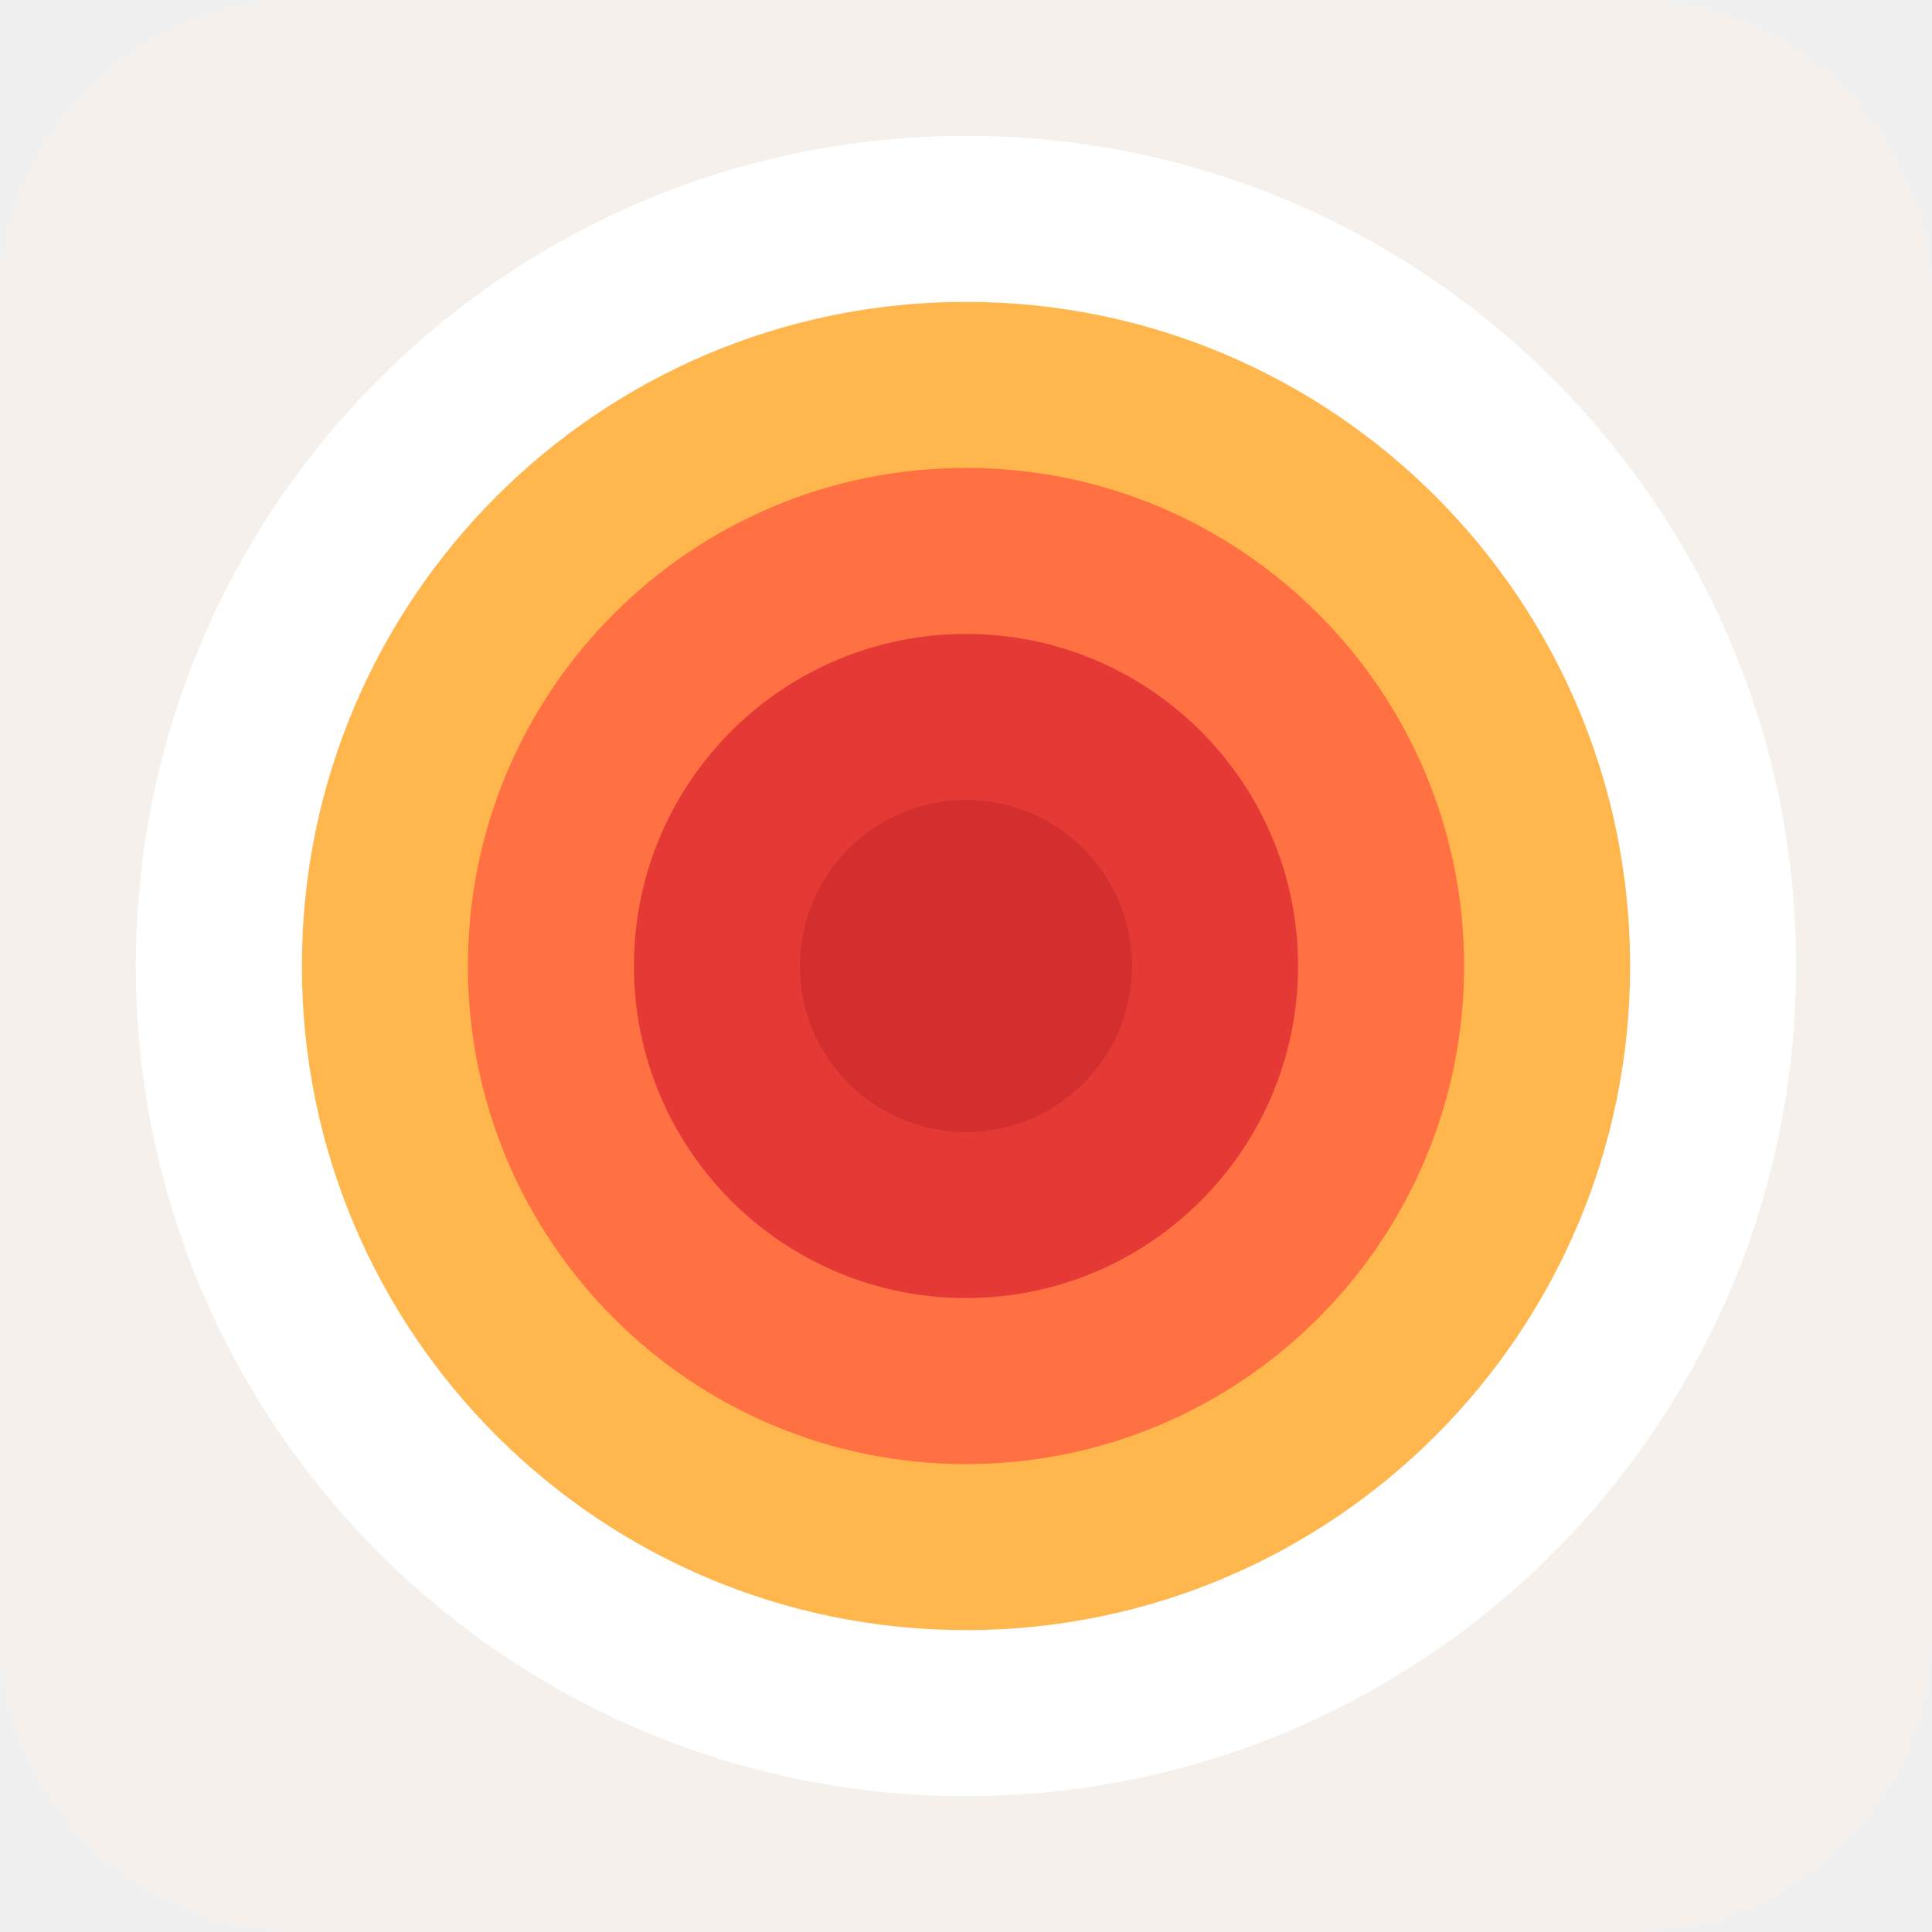
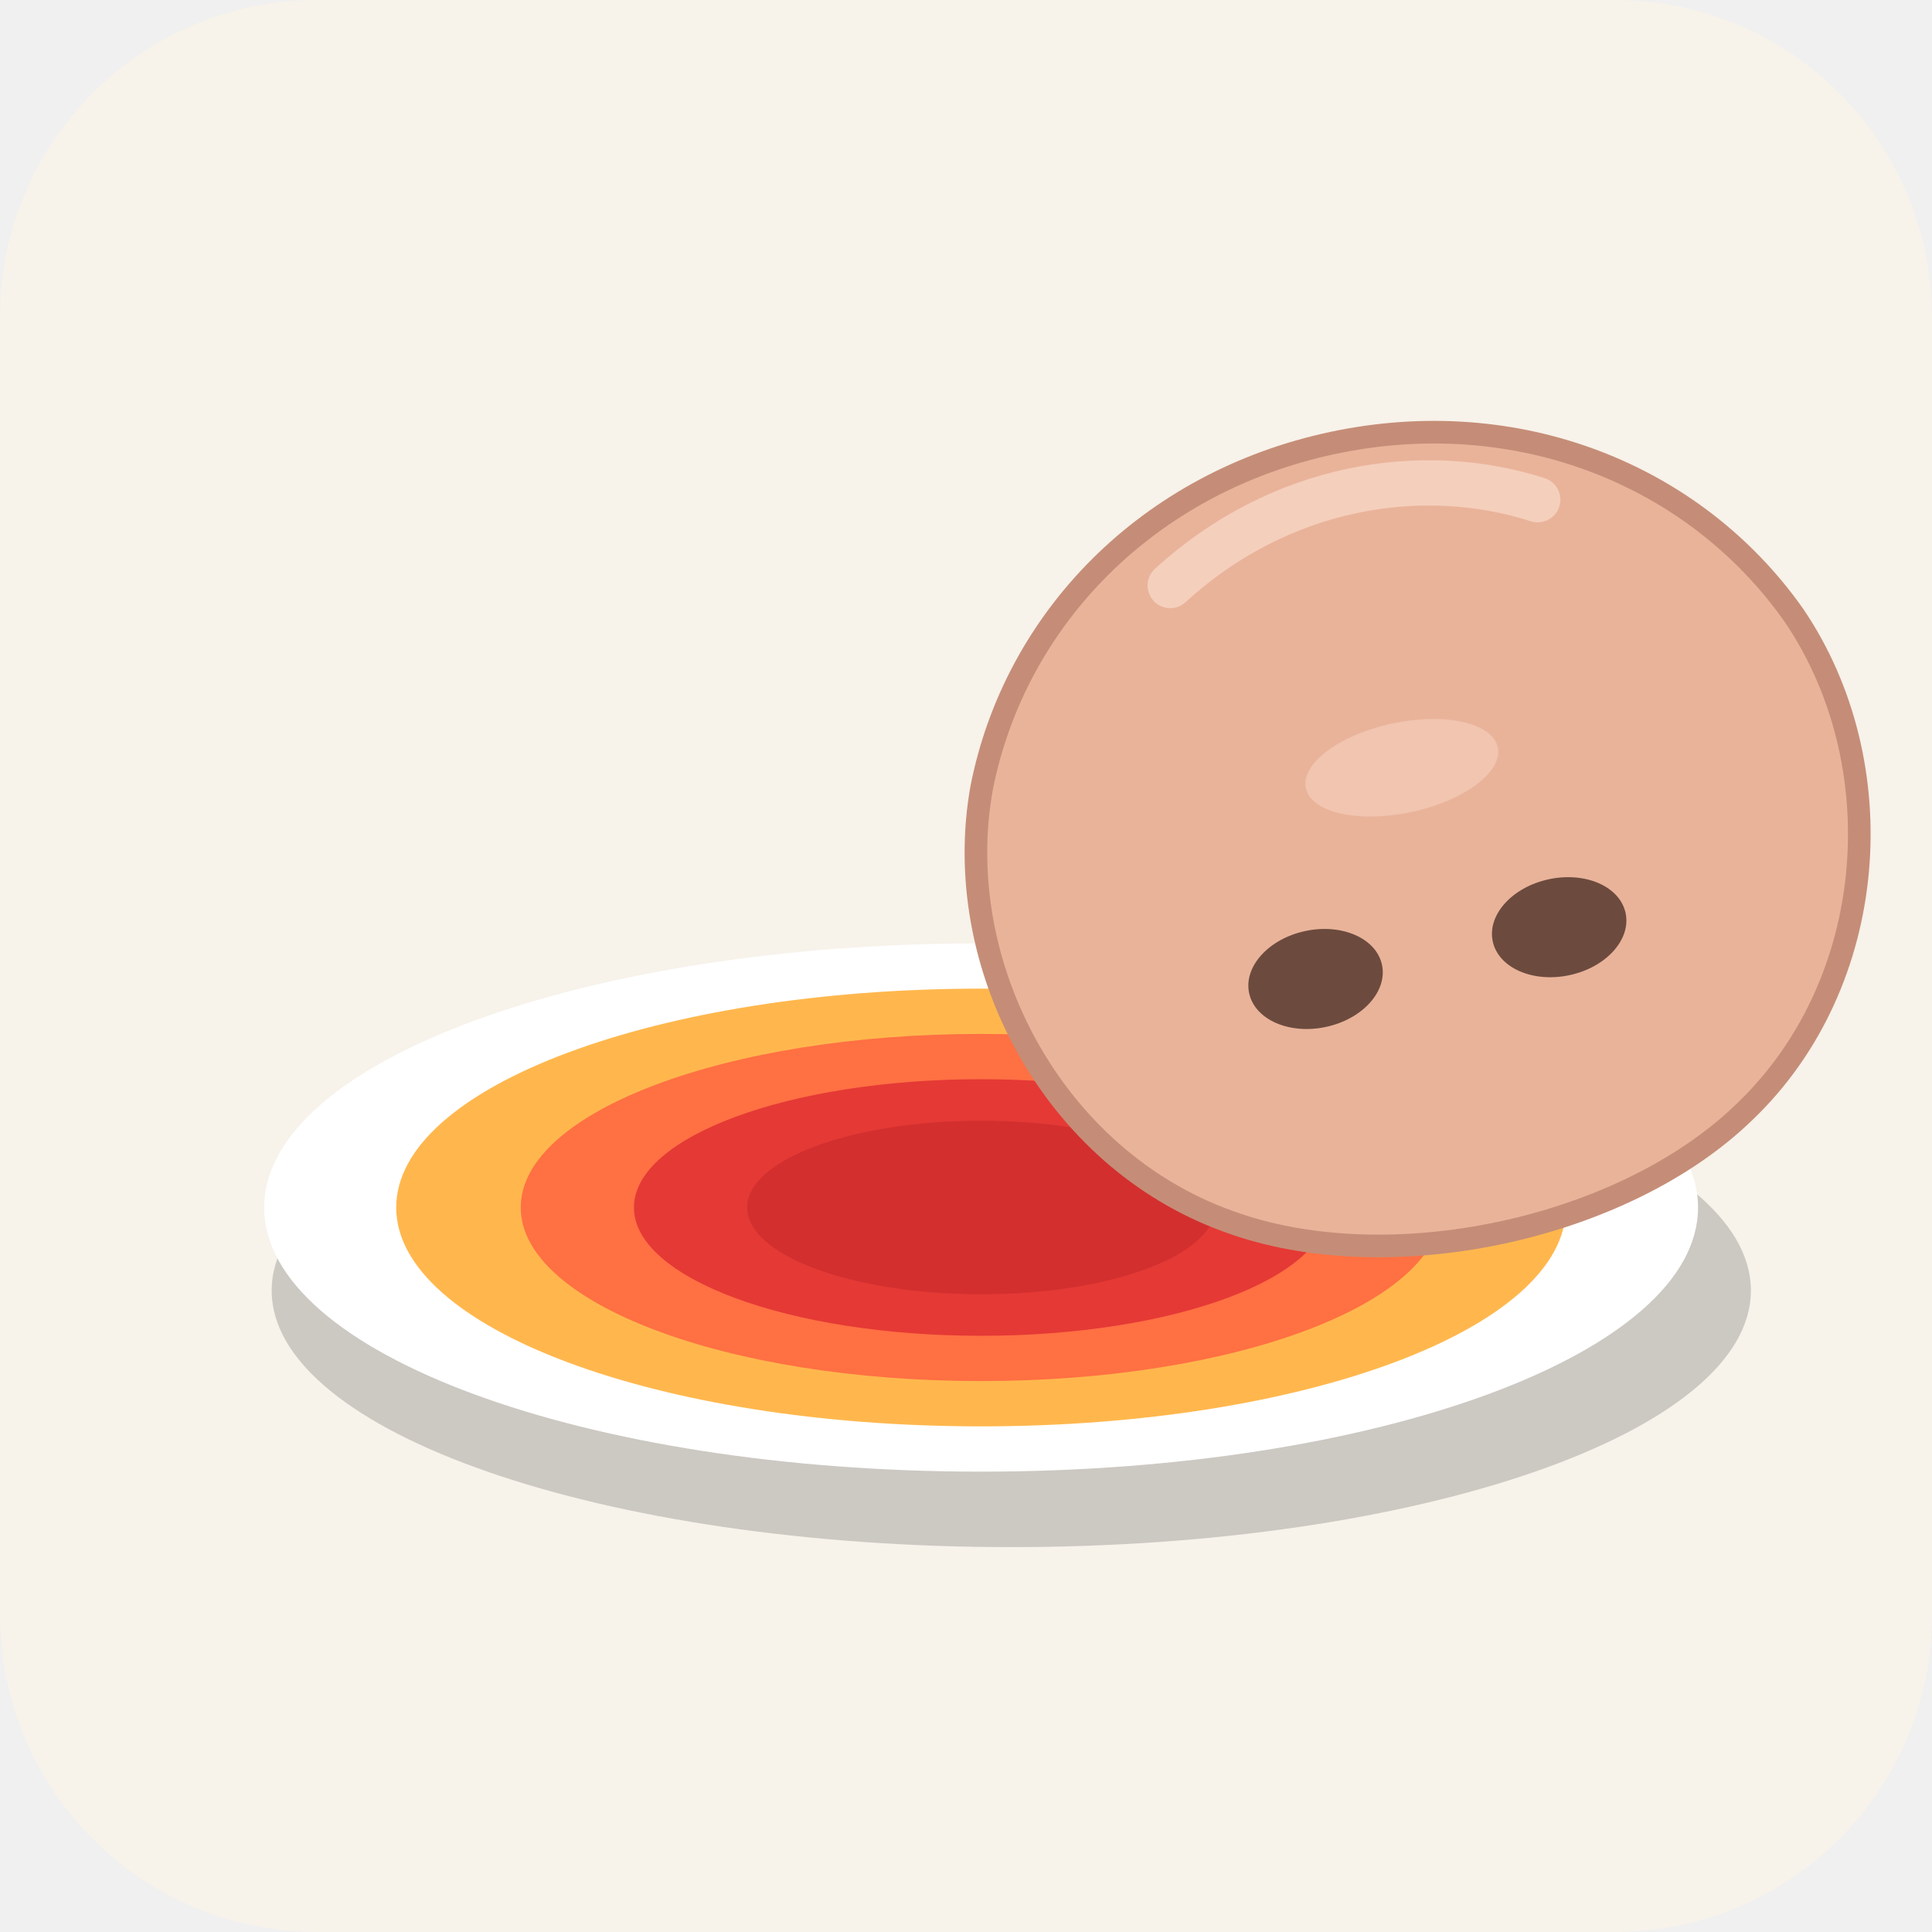
<svg xmlns="http://www.w3.org/2000/svg" viewBox="0 0 512 512">
-   <rect width="512" height="512" rx="80" fill="#F5F0EB" />
-   <circle cx="256" cy="256" r="220" fill="#FFFFFF" />
-   <circle cx="256" cy="256" r="176" fill="#FFB74D" />
-   <circle cx="256" cy="256" r="132" fill="#FF7043" />
-   <circle cx="256" cy="256" r="88" fill="#E53935" />
-   <circle cx="256" cy="256" r="44" fill="#D32F2F" />
+   <rect width="512" height="512" rx="84" fill="#F7F2EA" />
+   <ellipse cx="268" cy="342" rx="196" ry="68" fill="#0B0B0C" opacity="0.18" />
+   <ellipse cx="260" cy="320" rx="190" ry="70" fill="#FFFFFF" />
+   <ellipse cx="260" cy="320" rx="155" ry="58" fill="#FFB74D" />
+   <ellipse cx="260" cy="320" rx="122" ry="46" fill="#FF7043" />
+   <ellipse cx="260" cy="320" rx="92" ry="34" fill="#E53935" />
+   <ellipse cx="260" cy="320" rx="62" ry="23" fill="#D32F2F" />
+   <g transform="translate(228 144) rotate(-12)">
+     <path d="M128 0          C78 0 36 28 18 70          C0 114 16 170 58 196          C96 220 160 220 198 196          C240 170 256 114 238 70          C220 28 178 0 128 0 Z" fill="#E9B39A" stroke="#C58D77" stroke-width="6" stroke-linejoin="round" />
+     <path d="M78 28 C112 8 150 10 178 26" stroke="#F6D3C2" stroke-width="12" stroke-linecap="round" opacity="0.85" fill="none" />
+     <ellipse cx="128" cy="88" rx="26" ry="12" fill="#F2C6B2" opacity="0.9" />
+     <ellipse cx="94" cy="138" rx="18" ry="13" fill="#6C4B3E" />
+     <ellipse cx="160" cy="138" rx="18" ry="13" fill="#6C4B3E" />
+   </g>
</svg>
